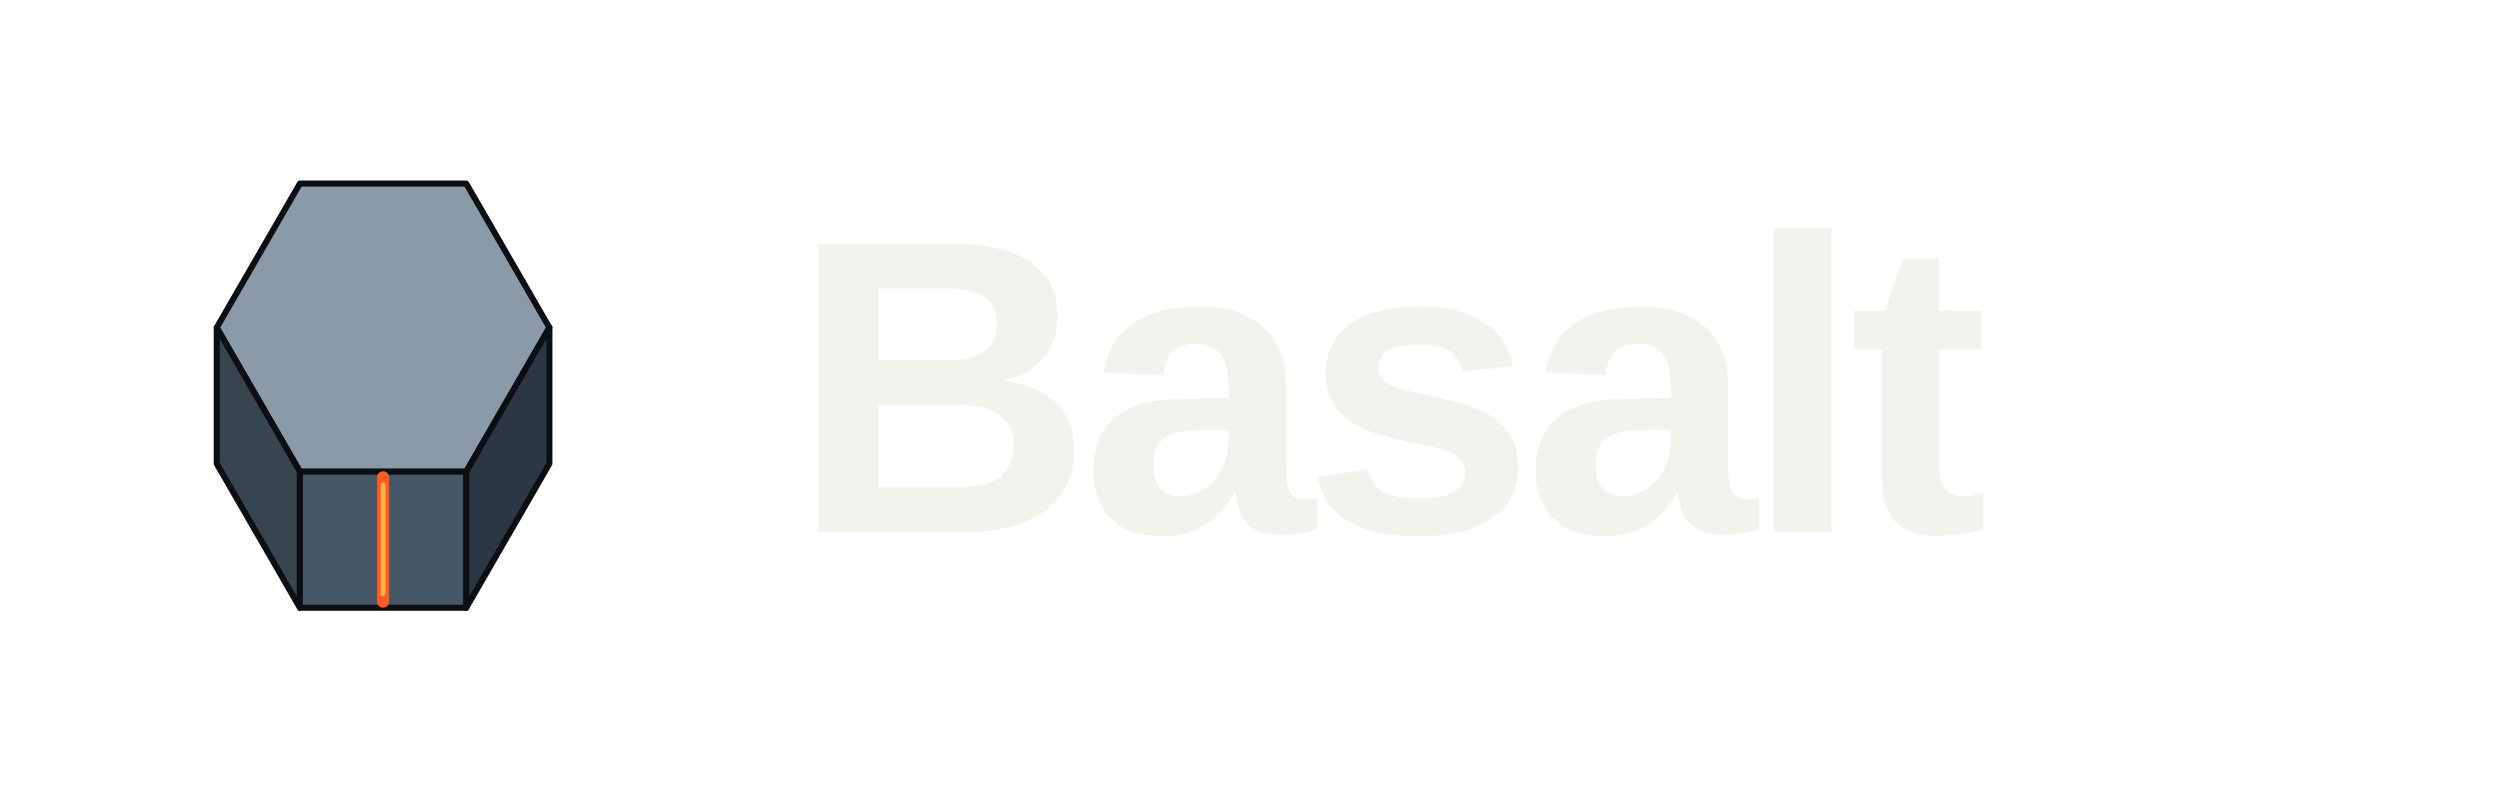
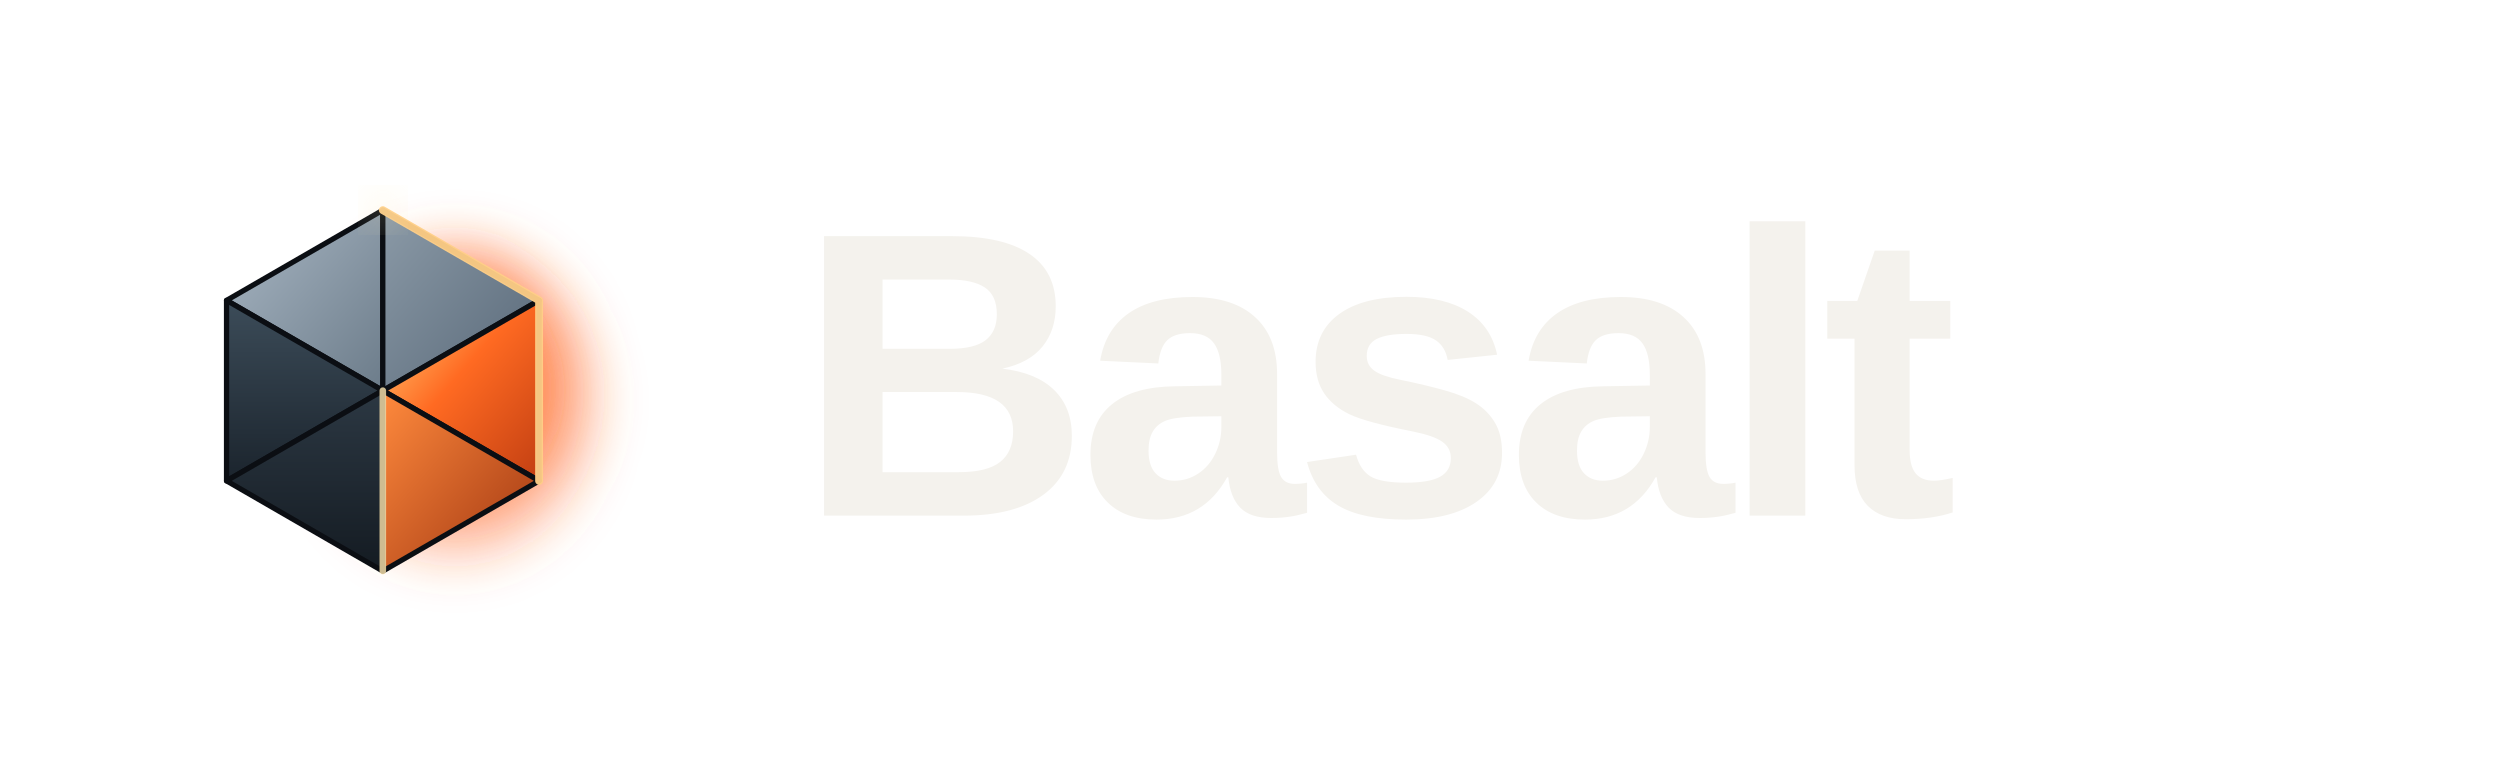
- <svg xmlns="http://www.w3.org/2000/svg" viewBox="0 0 620 200" role="img" aria-labelledby="t">
-   <g transform="translate(20,25) scale(0.75)" stroke="#0B0E13" stroke-width="2" stroke-linejoin="round">
-     <polygon points="127.5,27.37 155,75 127.5,122.63 72.5,122.63 45,75 72.5,27.37" fill="#8B9AA7" />
-     <polygon points="45,75 72.5,122.63 72.5,167.63 45,120" fill="#37454F" />
-     <polygon points="72.5,122.63 127.5,122.63 127.5,167.63 72.5,167.63" fill="#465767" />
-     <polygon points="127.5,122.63 155,75 155,120 127.5,167.63" fill="#2B3742" />
-     <line x1="100" y1="124.5" x2="100" y2="165.6" stroke="#FF5A1F" stroke-width="4" stroke-linecap="round" />
-     <line x1="100" y1="127" x2="100" y2="163" stroke="#FFB347" stroke-width="1.6" stroke-linecap="round" />
+ <svg xmlns="http://www.w3.org/2000/svg" viewBox="0 0 640 200" role="img" aria-labelledby="t">
+   <defs>
+     <linearGradient id="lit" x1="0" y1="0" x2="1" y2="1">
+       <stop offset="0" stop-color="#A9B7C4" />
+       <stop offset="1" stop-color="#6C7C8A" />
+     </linearGradient>
+     <linearGradient id="lit2" x1="0" y1="0" x2="1" y2="1">
+       <stop offset="0" stop-color="#8B9AA7" />
+       <stop offset="1" stop-color="#586878" />
+     </linearGradient>
+     <linearGradient id="shadow" x1="0" y1="0" x2="0" y2="1">
+       <stop offset="0" stop-color="#3C4C59" />
+       <stop offset="1" stop-color="#1B242D" />
+     </linearGradient>
+     <linearGradient id="shadow2" x1="0" y1="0" x2="0" y2="1">
+       <stop offset="0" stop-color="#2C3843" />
+       <stop offset="1" stop-color="#141B22" />
+     </linearGradient>
+     <linearGradient id="molten" x1="0" y1="0" x2="1" y2="1">
+       <stop offset="0" stop-color="#FFD27A" />
+       <stop offset=".45" stop-color="#FF6A22" />
+       <stop offset="1" stop-color="#C23F12" />
+     </linearGradient>
+     <linearGradient id="molten2" x1="0" y1="0" x2="1" y2="1">
+       <stop offset="0" stop-color="#FF8A3D" />
+       <stop offset="1" stop-color="#9E3410" />
+     </linearGradient>
+     <radialGradient id="core" cx="0.5" cy="0.45" r="0.6">
+       <stop offset="0" stop-color="#FFE7B0" />
+       <stop offset=".4" stop-color="#FF6A22" />
+       <stop offset="1" stop-color="#FF5A1F" stop-opacity="0" />
+     </radialGradient>
+     <filter id="glow" x="-60%" y="-60%" width="220%" height="220%">
+       <feGaussianBlur stdDeviation="7" />
+     </filter>
+   </defs>
+   <g transform="translate(14,16) scale(0.84)">
+     <ellipse cx="122" cy="104" rx="44" ry="50" fill="url(#core)" filter="url(#glow)" opacity="0.9" />
+     <g stroke="#0B0E13" stroke-width="1.6" stroke-linejoin="round">
+       <polygon points="52.37,72.5 100,45 100,100" fill="url(#lit)" />
+       <polygon points="100,45 147.63,72.5 100,100" fill="url(#lit2)" />
+       <polygon points="52.37,72.5 100,100 52.37,127.5" fill="url(#shadow)" />
+       <polygon points="52.37,127.5 100,100 100,155" fill="url(#shadow2)" />
+       <polygon points="100,100 147.63,72.5 147.63,127.5" fill="url(#molten)" />
+       <polygon points="100,100 147.63,127.5 100,155" fill="url(#molten2)" />
+     </g>
+     <polyline points="100,45 147.63,72.5 147.63,127.5" fill="none" stroke="#FFCF87" stroke-width="2.4" stroke-linecap="round" stroke-linejoin="round" opacity="0.95" />
+     <line x1="100" y1="100" x2="100" y2="155" stroke="#FFE7B0" stroke-width="2" stroke-linecap="round" opacity="0.8" />
+     <circle cx="100" cy="45" r="3.4" fill="#FFE7B0" filter="url(#glow)" />
  </g>
-   <text x="196" y="132" font-family="'Helvetica Neue', 'Arial Nova', Arial, sans-serif" font-size="104" font-weight="600" letter-spacing="-3" fill="#F4F2ED">Basalt</text>
+   <text x="204" y="132" font-family="'Helvetica Neue','Arial Nova',Arial,sans-serif" font-size="104" font-weight="600" letter-spacing="-3" fill="#F4F2ED">Basalt</text>
</svg>
